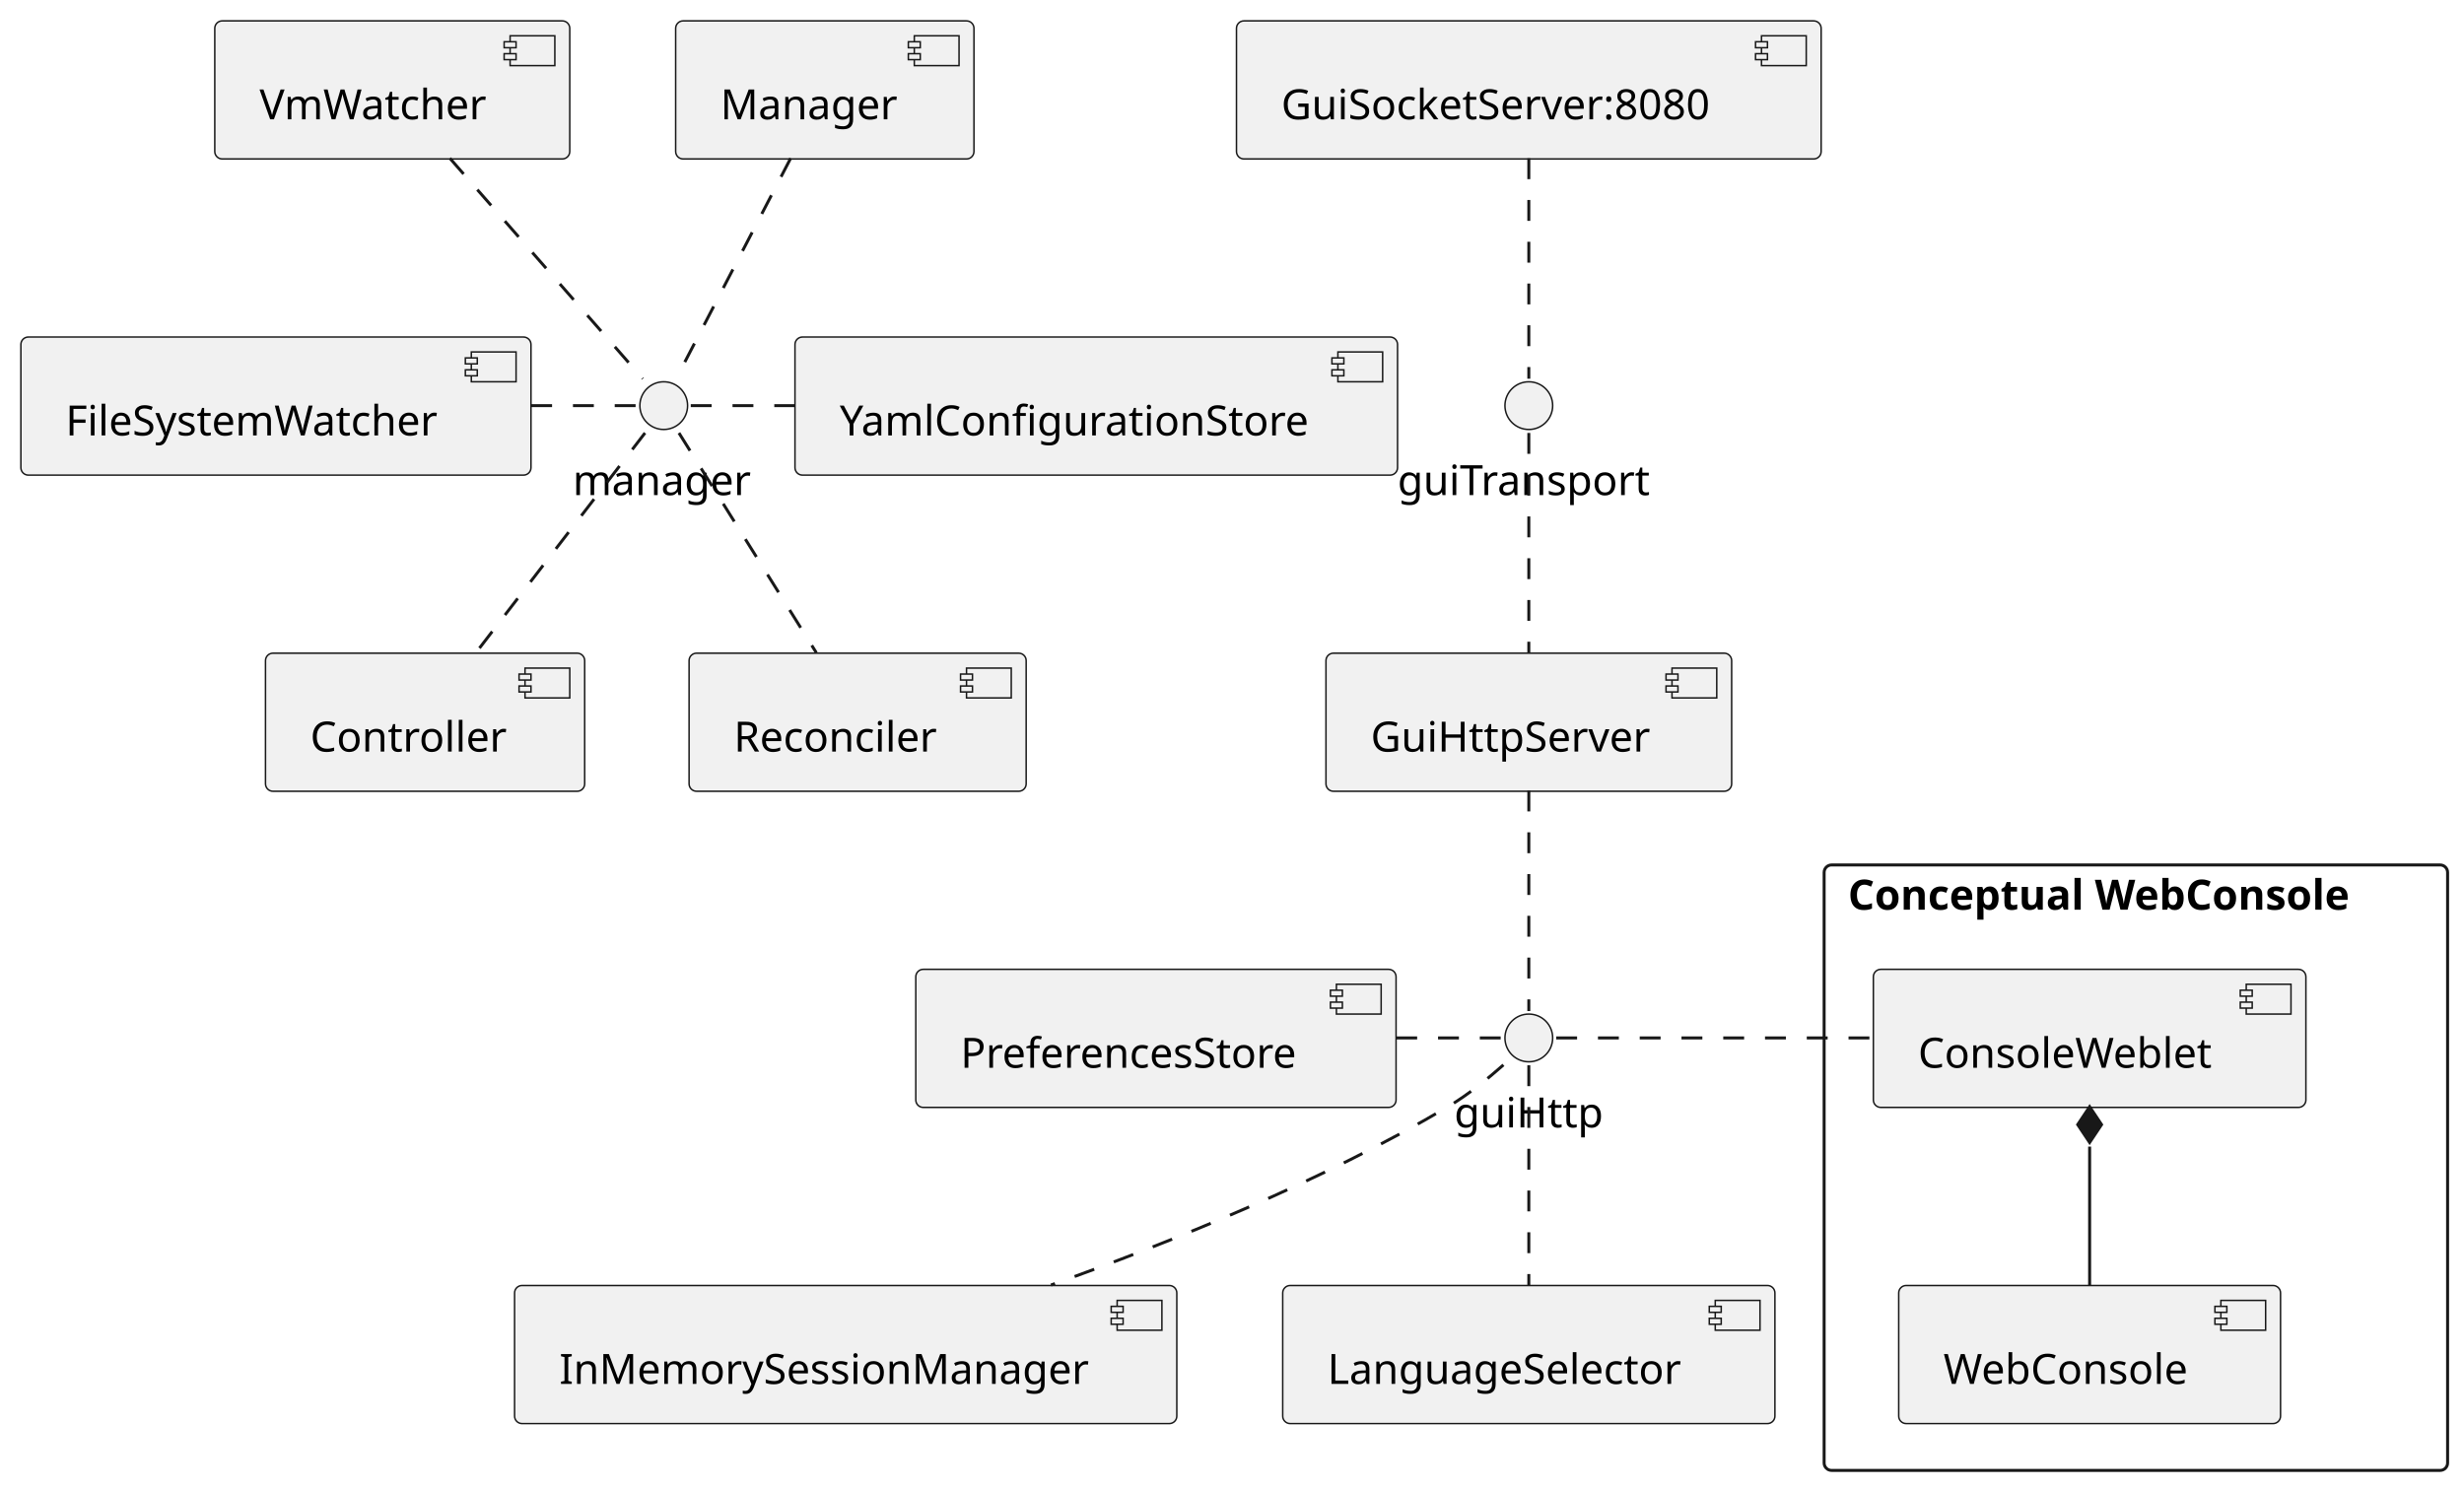
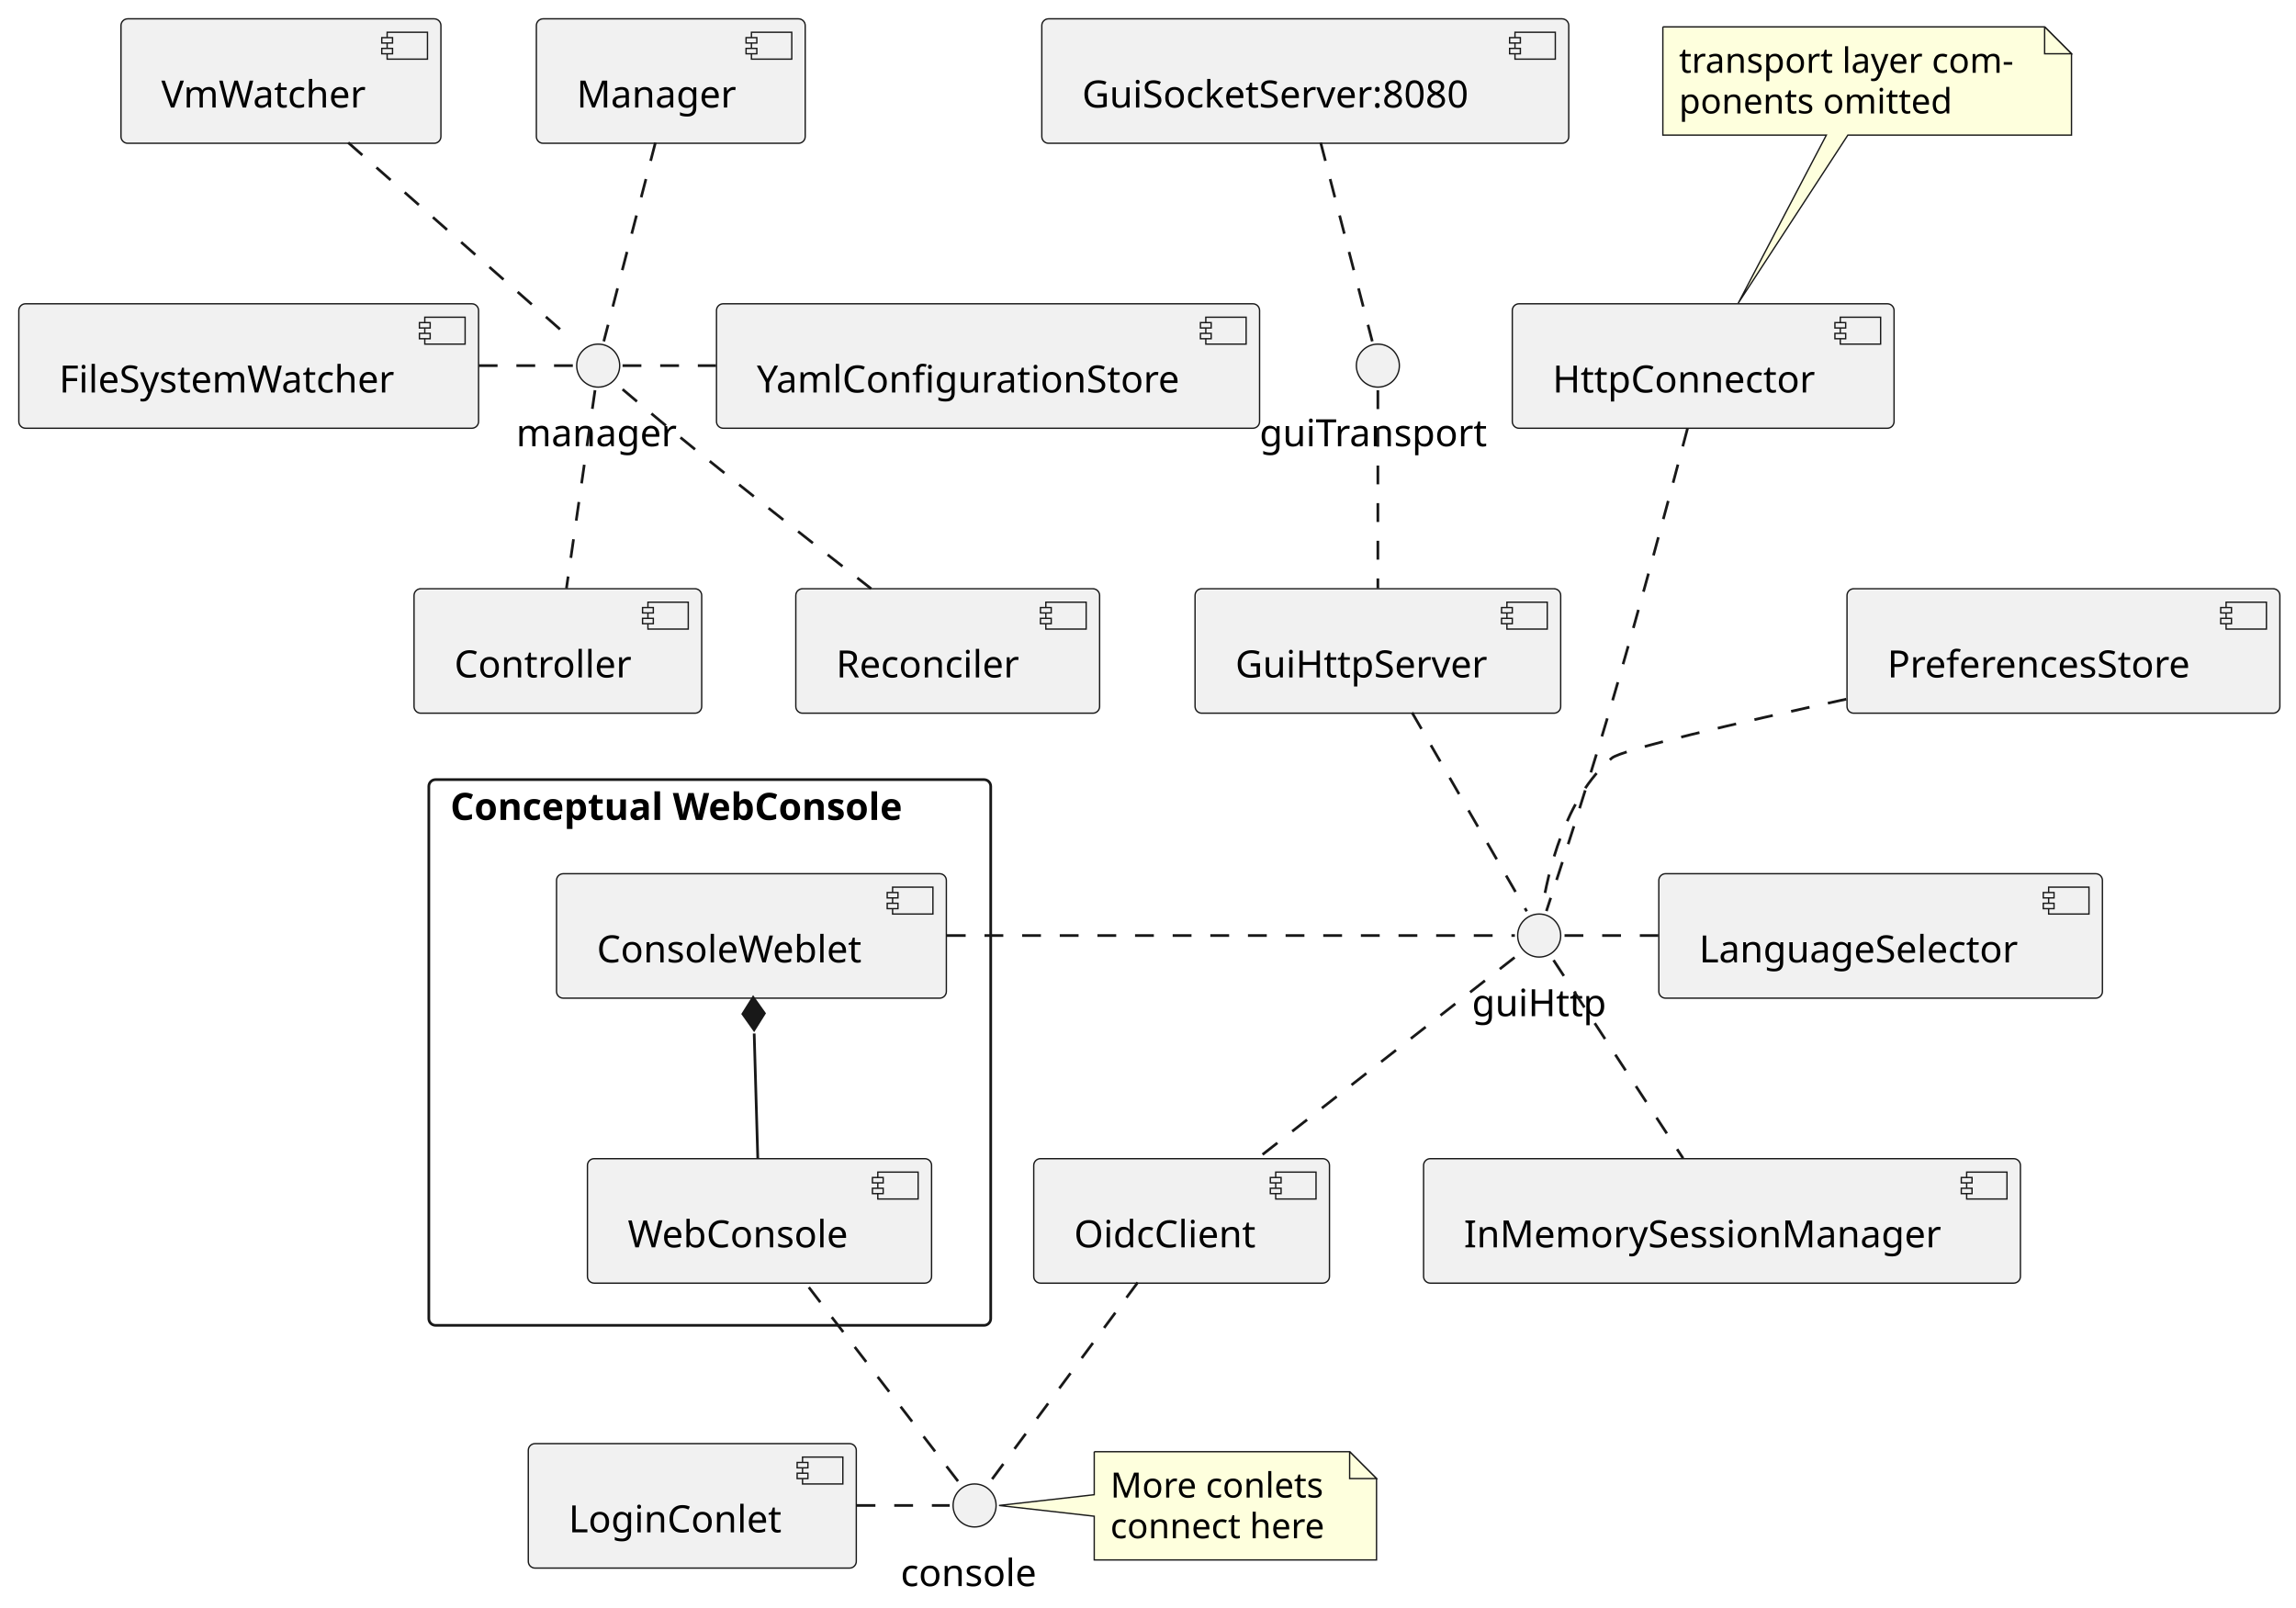
- <svg xmlns="http://www.w3.org/2000/svg" contentStyleType="text/css" height="499px" preserveAspectRatio="none" style="width:826px;height:499px;background:#FFFFFF;" version="1.1" viewBox="0 0 826 499" width="826px" zoomAndPan="magnify">
+ <svg xmlns="http://www.w3.org/2000/svg" contentStyleType="text/css" height="598px" preserveAspectRatio="none" style="width:854px;height:598px;background:#FFFFFF;" version="1.1" viewBox="0 0 854 598" width="854px" zoomAndPan="magnify">
  <defs />
  <g>
    <g id="cluster_Conceptual WebConsole">
-       <rect fill="none" height="203" rx="2.5" ry="2.5" style="stroke:#181818;stroke-width:1.0;" width="209" x="611.5" y="290" />
-       <text fill="#000000" font-family="sans-serif" font-size="14" font-weight="bold" lengthAdjust="spacing" textLength="193" x="619.5" y="304.995">Conceptual WebConsole</text>
+       <rect fill="none" height="203" rx="2.5" ry="2.5" style="stroke:#181818;stroke-width:1.0;" width="209" x="159.5" y="290" />
+       <text fill="#000000" font-family="sans-serif" font-size="14" font-weight="bold" lengthAdjust="spacing" textLength="193" x="167.5" y="304.995">Conceptual WebConsole</text>
    </g>
    <g id="elem_ConsoleWeblet">
-       <rect fill="#F1F1F1" height="46.297" rx="2.5" ry="2.5" style="stroke:#181818;stroke-width:0.5;" width="145" x="628" y="325" />
-       <rect fill="#F1F1F1" height="10" style="stroke:#181818;stroke-width:0.5;" width="15" x="753" y="330" />
-       <rect fill="#F1F1F1" height="2" style="stroke:#181818;stroke-width:0.5;" width="4" x="751" y="332" />
-       <rect fill="#F1F1F1" height="2" style="stroke:#181818;stroke-width:0.5;" width="4" x="751" y="336" />
-       <text fill="#000000" font-family="sans-serif" font-size="14" lengthAdjust="spacing" textLength="105" x="643" y="357.995">ConsoleWeblet</text>
+       <rect fill="#F1F1F1" height="46.297" rx="2.5" ry="2.5" style="stroke:#181818;stroke-width:0.5;" width="145" x="207" y="325" />
+       <rect fill="#F1F1F1" height="10" style="stroke:#181818;stroke-width:0.5;" width="15" x="332" y="330" />
+       <rect fill="#F1F1F1" height="2" style="stroke:#181818;stroke-width:0.5;" width="4" x="330" y="332" />
+       <rect fill="#F1F1F1" height="2" style="stroke:#181818;stroke-width:0.5;" width="4" x="330" y="336" />
+       <text fill="#000000" font-family="sans-serif" font-size="14" lengthAdjust="spacing" textLength="105" x="222" y="357.995">ConsoleWeblet</text>
    </g>
    <g id="elem_WebConsole">
-       <rect fill="#F1F1F1" height="46.297" rx="2.5" ry="2.5" style="stroke:#181818;stroke-width:0.5;" width="128" x="636.5" y="431" />
-       <rect fill="#F1F1F1" height="10" style="stroke:#181818;stroke-width:0.5;" width="15" x="744.5" y="436" />
-       <rect fill="#F1F1F1" height="2" style="stroke:#181818;stroke-width:0.5;" width="4" x="742.5" y="438" />
-       <rect fill="#F1F1F1" height="2" style="stroke:#181818;stroke-width:0.5;" width="4" x="742.5" y="442" />
-       <text fill="#000000" font-family="sans-serif" font-size="14" lengthAdjust="spacing" textLength="88" x="651.5" y="463.995">WebConsole</text>
+       <rect fill="#F1F1F1" height="46.297" rx="2.5" ry="2.5" style="stroke:#181818;stroke-width:0.5;" width="128" x="218.5" y="431" />
+       <rect fill="#F1F1F1" height="10" style="stroke:#181818;stroke-width:0.5;" width="15" x="326.5" y="436" />
+       <rect fill="#F1F1F1" height="2" style="stroke:#181818;stroke-width:0.5;" width="4" x="324.5" y="438" />
+       <rect fill="#F1F1F1" height="2" style="stroke:#181818;stroke-width:0.5;" width="4" x="324.5" y="442" />
+       <text fill="#000000" font-family="sans-serif" font-size="14" lengthAdjust="spacing" textLength="88" x="233.5" y="463.995">WebConsole</text>
    </g>
    <g id="elem_mgr">
      <ellipse cx="222.5" cy="136" fill="#F1F1F1" rx="8" ry="8" style="stroke:#181818;stroke-width:0.5;" />
      <text fill="#000000" font-family="sans-serif" font-size="14" lengthAdjust="spacing" textLength="61" x="192" y="165.995">manager</text>
    </g>
    <g id="elem_FileSystemWatcher">
      <rect fill="#F1F1F1" height="46.297" rx="2.5" ry="2.5" style="stroke:#181818;stroke-width:0.5;" width="171" x="7" y="113" />
      <rect fill="#F1F1F1" height="10" style="stroke:#181818;stroke-width:0.5;" width="15" x="158" y="118" />
      <rect fill="#F1F1F1" height="2" style="stroke:#181818;stroke-width:0.5;" width="4" x="156" y="120" />
      <rect fill="#F1F1F1" height="2" style="stroke:#181818;stroke-width:0.5;" width="4" x="156" y="124" />
      <text fill="#000000" font-family="sans-serif" font-size="14" lengthAdjust="spacing" textLength="131" x="22" y="145.995">FileSystemWatcher</text>
    </g>
    <g id="elem_YamlConfigurationStore">
      <rect fill="#F1F1F1" height="46.297" rx="2.5" ry="2.5" style="stroke:#181818;stroke-width:0.5;" width="202" x="266.5" y="113" />
      <rect fill="#F1F1F1" height="10" style="stroke:#181818;stroke-width:0.5;" width="15" x="448.5" y="118" />
      <rect fill="#F1F1F1" height="2" style="stroke:#181818;stroke-width:0.5;" width="4" x="446.5" y="120" />
      <rect fill="#F1F1F1" height="2" style="stroke:#181818;stroke-width:0.5;" width="4" x="446.5" y="124" />
      <text fill="#000000" font-family="sans-serif" font-size="14" lengthAdjust="spacing" textLength="162" x="281.5" y="145.995">YamlConfigurationStore</text>
    </g>
    <g id="elem_Controller">
-       <rect fill="#F1F1F1" height="46.297" rx="2.5" ry="2.5" style="stroke:#181818;stroke-width:0.5;" width="107" x="89" y="219" />
-       <rect fill="#F1F1F1" height="10" style="stroke:#181818;stroke-width:0.5;" width="15" x="176" y="224" />
-       <rect fill="#F1F1F1" height="2" style="stroke:#181818;stroke-width:0.5;" width="4" x="174" y="226" />
-       <rect fill="#F1F1F1" height="2" style="stroke:#181818;stroke-width:0.5;" width="4" x="174" y="230" />
-       <text fill="#000000" font-family="sans-serif" font-size="14" lengthAdjust="spacing" textLength="67" x="104" y="251.995">Controller</text>
+       <rect fill="#F1F1F1" height="46.297" rx="2.5" ry="2.5" style="stroke:#181818;stroke-width:0.5;" width="107" x="154" y="219" />
+       <rect fill="#F1F1F1" height="10" style="stroke:#181818;stroke-width:0.5;" width="15" x="241" y="224" />
+       <rect fill="#F1F1F1" height="2" style="stroke:#181818;stroke-width:0.5;" width="4" x="239" y="226" />
+       <rect fill="#F1F1F1" height="2" style="stroke:#181818;stroke-width:0.5;" width="4" x="239" y="230" />
+       <text fill="#000000" font-family="sans-serif" font-size="14" lengthAdjust="spacing" textLength="67" x="169" y="251.995">Controller</text>
    </g>
    <g id="elem_Manager">
-       <rect fill="#F1F1F1" height="46.297" rx="2.5" ry="2.5" style="stroke:#181818;stroke-width:0.5;" width="100" x="226.5" y="7" />
-       <rect fill="#F1F1F1" height="10" style="stroke:#181818;stroke-width:0.5;" width="15" x="306.5" y="12" />
-       <rect fill="#F1F1F1" height="2" style="stroke:#181818;stroke-width:0.5;" width="4" x="304.5" y="14" />
-       <rect fill="#F1F1F1" height="2" style="stroke:#181818;stroke-width:0.5;" width="4" x="304.5" y="18" />
-       <text fill="#000000" font-family="sans-serif" font-size="14" lengthAdjust="spacing" textLength="60" x="241.5" y="39.995">Manager</text>
+       <rect fill="#F1F1F1" height="46.297" rx="2.5" ry="2.5" style="stroke:#181818;stroke-width:0.5;" width="100" x="199.5" y="7" />
+       <rect fill="#F1F1F1" height="10" style="stroke:#181818;stroke-width:0.5;" width="15" x="279.5" y="12" />
+       <rect fill="#F1F1F1" height="2" style="stroke:#181818;stroke-width:0.5;" width="4" x="277.5" y="14" />
+       <rect fill="#F1F1F1" height="2" style="stroke:#181818;stroke-width:0.5;" width="4" x="277.5" y="18" />
+       <text fill="#000000" font-family="sans-serif" font-size="14" lengthAdjust="spacing" textLength="60" x="214.5" y="39.995">Manager</text>
    </g>
    <g id="elem_VmWatcher">
-       <rect fill="#F1F1F1" height="46.297" rx="2.5" ry="2.5" style="stroke:#181818;stroke-width:0.5;" width="119" x="72" y="7" />
-       <rect fill="#F1F1F1" height="10" style="stroke:#181818;stroke-width:0.5;" width="15" x="171" y="12" />
-       <rect fill="#F1F1F1" height="2" style="stroke:#181818;stroke-width:0.5;" width="4" x="169" y="14" />
-       <rect fill="#F1F1F1" height="2" style="stroke:#181818;stroke-width:0.5;" width="4" x="169" y="18" />
-       <text fill="#000000" font-family="sans-serif" font-size="14" lengthAdjust="spacing" textLength="79" x="87" y="39.995">VmWatcher</text>
+       <rect fill="#F1F1F1" height="46.297" rx="2.5" ry="2.5" style="stroke:#181818;stroke-width:0.5;" width="119" x="45" y="7" />
+       <rect fill="#F1F1F1" height="10" style="stroke:#181818;stroke-width:0.5;" width="15" x="144" y="12" />
+       <rect fill="#F1F1F1" height="2" style="stroke:#181818;stroke-width:0.5;" width="4" x="142" y="14" />
+       <rect fill="#F1F1F1" height="2" style="stroke:#181818;stroke-width:0.5;" width="4" x="142" y="18" />
+       <text fill="#000000" font-family="sans-serif" font-size="14" lengthAdjust="spacing" textLength="79" x="60" y="39.995">VmWatcher</text>
    </g>
    <g id="elem_Reconciler">
-       <rect fill="#F1F1F1" height="46.297" rx="2.5" ry="2.5" style="stroke:#181818;stroke-width:0.5;" width="113" x="231" y="219" />
-       <rect fill="#F1F1F1" height="10" style="stroke:#181818;stroke-width:0.5;" width="15" x="324" y="224" />
-       <rect fill="#F1F1F1" height="2" style="stroke:#181818;stroke-width:0.5;" width="4" x="322" y="226" />
-       <rect fill="#F1F1F1" height="2" style="stroke:#181818;stroke-width:0.5;" width="4" x="322" y="230" />
-       <text fill="#000000" font-family="sans-serif" font-size="14" lengthAdjust="spacing" textLength="73" x="246" y="251.995">Reconciler</text>
+       <rect fill="#F1F1F1" height="46.297" rx="2.5" ry="2.5" style="stroke:#181818;stroke-width:0.5;" width="113" x="296" y="219" />
+       <rect fill="#F1F1F1" height="10" style="stroke:#181818;stroke-width:0.5;" width="15" x="389" y="224" />
+       <rect fill="#F1F1F1" height="2" style="stroke:#181818;stroke-width:0.5;" width="4" x="387" y="226" />
+       <rect fill="#F1F1F1" height="2" style="stroke:#181818;stroke-width:0.5;" width="4" x="387" y="230" />
+       <text fill="#000000" font-family="sans-serif" font-size="14" lengthAdjust="spacing" textLength="73" x="311" y="251.995">Reconciler</text>
    </g>
    <g id="elem_hT">
      <ellipse cx="512.5" cy="136" fill="#F1F1F1" rx="8" ry="8" style="stroke:#181818;stroke-width:0.5;" />
      <text fill="#000000" font-family="sans-serif" font-size="14" lengthAdjust="spacing" textLength="88" x="468.5" y="165.995">guiTransport</text>
    </g>
    <g id="elem_GuiSocketServer:8080">
-       <rect fill="#F1F1F1" height="46.297" rx="2.5" ry="2.5" style="stroke:#181818;stroke-width:0.5;" width="196" x="414.5" y="7" />
-       <rect fill="#F1F1F1" height="10" style="stroke:#181818;stroke-width:0.5;" width="15" x="590.5" y="12" />
-       <rect fill="#F1F1F1" height="2" style="stroke:#181818;stroke-width:0.5;" width="4" x="588.5" y="14" />
-       <rect fill="#F1F1F1" height="2" style="stroke:#181818;stroke-width:0.5;" width="4" x="588.5" y="18" />
-       <text fill="#000000" font-family="sans-serif" font-size="14" lengthAdjust="spacing" textLength="156" x="429.5" y="39.995">GuiSocketServer:8080</text>
+       <rect fill="#F1F1F1" height="46.297" rx="2.5" ry="2.5" style="stroke:#181818;stroke-width:0.5;" width="196" x="387.5" y="7" />
+       <rect fill="#F1F1F1" height="10" style="stroke:#181818;stroke-width:0.5;" width="15" x="563.5" y="12" />
+       <rect fill="#F1F1F1" height="2" style="stroke:#181818;stroke-width:0.5;" width="4" x="561.5" y="14" />
+       <rect fill="#F1F1F1" height="2" style="stroke:#181818;stroke-width:0.5;" width="4" x="561.5" y="18" />
+       <text fill="#000000" font-family="sans-serif" font-size="14" lengthAdjust="spacing" textLength="156" x="402.5" y="39.995">GuiSocketServer:8080</text>
    </g>
    <g id="elem_GuiHttpServer">
      <rect fill="#F1F1F1" height="46.297" rx="2.5" ry="2.5" style="stroke:#181818;stroke-width:0.5;" width="136" x="444.5" y="219" />
      <rect fill="#F1F1F1" height="10" style="stroke:#181818;stroke-width:0.5;" width="15" x="560.5" y="224" />
      <rect fill="#F1F1F1" height="2" style="stroke:#181818;stroke-width:0.5;" width="4" x="558.5" y="226" />
      <rect fill="#F1F1F1" height="2" style="stroke:#181818;stroke-width:0.5;" width="4" x="558.5" y="230" />
      <text fill="#000000" font-family="sans-serif" font-size="14" lengthAdjust="spacing" textLength="96" x="459.5" y="251.995">GuiHttpServer</text>
    </g>
+     <g id="elem_HttpConnector">
+       <rect fill="#F1F1F1" height="46.297" rx="2.5" ry="2.5" style="stroke:#181818;stroke-width:0.5;" width="142" x="562.5" y="113" />
+       <rect fill="#F1F1F1" height="10" style="stroke:#181818;stroke-width:0.5;" width="15" x="684.5" y="118" />
+       <rect fill="#F1F1F1" height="2" style="stroke:#181818;stroke-width:0.5;" width="4" x="682.5" y="120" />
+       <rect fill="#F1F1F1" height="2" style="stroke:#181818;stroke-width:0.5;" width="4" x="682.5" y="124" />
+       <text fill="#000000" font-family="sans-serif" font-size="14" lengthAdjust="spacing" textLength="102" x="577.5" y="145.995">HttpConnector</text>
+     </g>
    <g id="elem_http">
-       <ellipse cx="512.5" cy="348" fill="#F1F1F1" rx="8" ry="8" style="stroke:#181818;stroke-width:0.5;" />
-       <text fill="#000000" font-family="sans-serif" font-size="14" lengthAdjust="spacing" textLength="50" x="487.5" y="377.995">guiHttp</text>
+       <ellipse cx="572.5" cy="348" fill="#F1F1F1" rx="8" ry="8" style="stroke:#181818;stroke-width:0.5;" />
+       <text fill="#000000" font-family="sans-serif" font-size="14" lengthAdjust="spacing" textLength="50" x="547.5" y="377.995">guiHttp</text>
+     </g>
+     <g id="elem_GMN32">
+       <path d="M618.5,10 L618.5,50.266 A0,0 0 0 0 618.5,50.266 L679.31,50.266 L646.52,112.8 L687.31,50.266 L770.5,50.266 A0,0 0 0 0 770.5,50.266 L770.5,20 L760.5,10 L618.5,10 A0,0 0 0 0 618.5,10 " fill="#FEFFDD" style="stroke:#181818;stroke-width:0.5;" />
+       <path d="M760.5,10 L760.5,20 L770.5,20 L760.5,10 " fill="#FEFFDD" style="stroke:#181818;stroke-width:0.5;" />
+       <text fill="#000000" font-family="sans-serif" font-size="13" lengthAdjust="spacing" textLength="131" x="624.5" y="27.067">transport layer com-</text>
+       <text fill="#000000" font-family="sans-serif" font-size="13" lengthAdjust="spacing" textLength="106" x="624.5" y="42.2">ponents omitted</text>
    </g>
    <g id="elem_PreferencesStore">
-       <rect fill="#F1F1F1" height="46.297" rx="2.5" ry="2.5" style="stroke:#181818;stroke-width:0.5;" width="161" x="307" y="325" />
-       <rect fill="#F1F1F1" height="10" style="stroke:#181818;stroke-width:0.5;" width="15" x="448" y="330" />
-       <rect fill="#F1F1F1" height="2" style="stroke:#181818;stroke-width:0.5;" width="4" x="446" y="332" />
-       <rect fill="#F1F1F1" height="2" style="stroke:#181818;stroke-width:0.5;" width="4" x="446" y="336" />
-       <text fill="#000000" font-family="sans-serif" font-size="14" lengthAdjust="spacing" textLength="121" x="322" y="357.995">PreferencesStore</text>
+       <rect fill="#F1F1F1" height="46.297" rx="2.5" ry="2.5" style="stroke:#181818;stroke-width:0.5;" width="161" x="687" y="219" />
+       <rect fill="#F1F1F1" height="10" style="stroke:#181818;stroke-width:0.5;" width="15" x="828" y="224" />
+       <rect fill="#F1F1F1" height="2" style="stroke:#181818;stroke-width:0.5;" width="4" x="826" y="226" />
+       <rect fill="#F1F1F1" height="2" style="stroke:#181818;stroke-width:0.5;" width="4" x="826" y="230" />
+       <text fill="#000000" font-family="sans-serif" font-size="14" lengthAdjust="spacing" textLength="121" x="702" y="251.995">PreferencesStore</text>
+     </g>
+     <g id="elem_OidcClient">
+       <rect fill="#F1F1F1" height="46.297" rx="2.5" ry="2.5" style="stroke:#181818;stroke-width:0.5;" width="110" x="384.5" y="431" />
+       <rect fill="#F1F1F1" height="10" style="stroke:#181818;stroke-width:0.5;" width="15" x="474.5" y="436" />
+       <rect fill="#F1F1F1" height="2" style="stroke:#181818;stroke-width:0.5;" width="4" x="472.5" y="438" />
+       <rect fill="#F1F1F1" height="2" style="stroke:#181818;stroke-width:0.5;" width="4" x="472.5" y="442" />
+       <text fill="#000000" font-family="sans-serif" font-size="14" lengthAdjust="spacing" textLength="70" x="399.5" y="463.995">OidcClient</text>
+     </g>
+     <g id="elem_LanguageSelector">
+       <rect fill="#F1F1F1" height="46.297" rx="2.5" ry="2.5" style="stroke:#181818;stroke-width:0.5;" width="165" x="617" y="325" />
+       <rect fill="#F1F1F1" height="10" style="stroke:#181818;stroke-width:0.5;" width="15" x="762" y="330" />
+       <rect fill="#F1F1F1" height="2" style="stroke:#181818;stroke-width:0.5;" width="4" x="760" y="332" />
+       <rect fill="#F1F1F1" height="2" style="stroke:#181818;stroke-width:0.5;" width="4" x="760" y="336" />
+       <text fill="#000000" font-family="sans-serif" font-size="14" lengthAdjust="spacing" textLength="125" x="632" y="357.995">LanguageSelector</text>
    </g>
    <g id="elem_InMemorySessionManager">
-       <rect fill="#F1F1F1" height="46.297" rx="2.5" ry="2.5" style="stroke:#181818;stroke-width:0.5;" width="222" x="172.5" y="431" />
-       <rect fill="#F1F1F1" height="10" style="stroke:#181818;stroke-width:0.5;" width="15" x="374.5" y="436" />
-       <rect fill="#F1F1F1" height="2" style="stroke:#181818;stroke-width:0.5;" width="4" x="372.5" y="438" />
-       <rect fill="#F1F1F1" height="2" style="stroke:#181818;stroke-width:0.5;" width="4" x="372.5" y="442" />
-       <text fill="#000000" font-family="sans-serif" font-size="14" lengthAdjust="spacing" textLength="182" x="187.5" y="463.995">InMemorySessionManager</text>
-     </g>
-     <g id="elem_LanguageSelector">
-       <rect fill="#F1F1F1" height="46.297" rx="2.5" ry="2.5" style="stroke:#181818;stroke-width:0.5;" width="165" x="430" y="431" />
-       <rect fill="#F1F1F1" height="10" style="stroke:#181818;stroke-width:0.5;" width="15" x="575" y="436" />
-       <rect fill="#F1F1F1" height="2" style="stroke:#181818;stroke-width:0.5;" width="4" x="573" y="438" />
-       <rect fill="#F1F1F1" height="2" style="stroke:#181818;stroke-width:0.5;" width="4" x="573" y="442" />
-       <text fill="#000000" font-family="sans-serif" font-size="14" lengthAdjust="spacing" textLength="125" x="445" y="463.995">LanguageSelector</text>
+       <rect fill="#F1F1F1" height="46.297" rx="2.5" ry="2.5" style="stroke:#181818;stroke-width:0.5;" width="222" x="529.5" y="431" />
+       <rect fill="#F1F1F1" height="10" style="stroke:#181818;stroke-width:0.5;" width="15" x="731.5" y="436" />
+       <rect fill="#F1F1F1" height="2" style="stroke:#181818;stroke-width:0.5;" width="4" x="729.5" y="438" />
+       <rect fill="#F1F1F1" height="2" style="stroke:#181818;stroke-width:0.5;" width="4" x="729.5" y="442" />
+       <text fill="#000000" font-family="sans-serif" font-size="14" lengthAdjust="spacing" textLength="182" x="544.5" y="463.995">InMemorySessionManager</text>
+     </g>
+     <g id="elem_console">
+       <ellipse cx="362.5" cy="560" fill="#F1F1F1" rx="8" ry="8" style="stroke:#181818;stroke-width:0.5;" />
+       <text fill="#000000" font-family="sans-serif" font-size="14" lengthAdjust="spacing" textLength="55" x="335" y="589.995">console</text>
+     </g>
+     <g id="elem_LoginConlet">
+       <rect fill="#F1F1F1" height="46.297" rx="2.5" ry="2.5" style="stroke:#181818;stroke-width:0.5;" width="122" x="196.5" y="537" />
+       <rect fill="#F1F1F1" height="10" style="stroke:#181818;stroke-width:0.5;" width="15" x="298.5" y="542" />
+       <rect fill="#F1F1F1" height="2" style="stroke:#181818;stroke-width:0.5;" width="4" x="296.5" y="544" />
+       <rect fill="#F1F1F1" height="2" style="stroke:#181818;stroke-width:0.5;" width="4" x="296.5" y="548" />
+       <text fill="#000000" font-family="sans-serif" font-size="14" lengthAdjust="spacing" textLength="82" x="211.5" y="569.995">LoginConlet</text>
+     </g>
+     <g id="elem_GMN57">
+       <path d="M407,540 L407,556 L371.59,560 L407,564 L407,580.266 A0,0 0 0 0 407,580.266 L512,580.266 A0,0 0 0 0 512,580.266 L512,550 L502,540 L407,540 A0,0 0 0 0 407,540 " fill="#FEFFDD" style="stroke:#181818;stroke-width:0.5;" />
+       <path d="M502,540 L502,550 L512,550 L502,540 " fill="#FEFFDD" style="stroke:#181818;stroke-width:0.5;" />
+       <text fill="#000000" font-family="sans-serif" font-size="13" lengthAdjust="spacing" textLength="82" x="413" y="557.067">More conlets</text>
+       <text fill="#000000" font-family="sans-serif" font-size="13" lengthAdjust="spacing" textLength="84" x="413" y="572.2">connect here</text>
    </g>
    <g id="link_FileSystemWatcher_mgr">
      <path d="M178.07,136 C189.87,136 201.67,136 213.47,136 " fill="none" id="FileSystemWatcher-mgr" style="stroke:#181818;stroke-width:1.0;stroke-dasharray:7.0,7.0;" />
    </g>
    <g id="link_mgr_YamlConfigurationStore">
      <path d="M231.56,136 C243.16,136 254.75,136 266.34,136 " fill="none" id="mgr-YamlConfigurationStore" style="stroke:#181818;stroke-width:1.0;stroke-dasharray:7.0,7.0;" />
    </g>
    <g id="link_mgr_Controller">
-       <path d="M216.22,145.16 C204.14,160.87 177.28,195.78 159.54,218.85 " fill="none" id="mgr-Controller" style="stroke:#181818;stroke-width:1.0;stroke-dasharray:7.0,7.0;" />
+       <path d="M221.32,145.16 C219.06,160.87 214.02,195.78 210.69,218.85 " fill="none" id="mgr-Controller" style="stroke:#181818;stroke-width:1.0;stroke-dasharray:7.0,7.0;" />
    </g>
    <g id="link_Manager_mgr">
-       <path d="M265.05,53.06 C253.04,76.19 234.8,111.32 226.66,126.98 " fill="none" id="Manager-mgr" style="stroke:#181818;stroke-width:1.0;stroke-dasharray:7.0,7.0;" />
+       <path d="M243.77,53.06 C237.77,76.19 228.65,111.32 224.58,126.98 " fill="none" id="Manager-mgr" style="stroke:#181818;stroke-width:1.0;stroke-dasharray:7.0,7.0;" />
    </g>
    <g id="link_VmWatcher_mgr">
-       <path d="M150.8,53.06 C171.04,76.19 201.78,111.32 215.48,126.98 " fill="none" id="VmWatcher-mgr" style="stroke:#181818;stroke-width:1.0;stroke-dasharray:7.0,7.0;" />
+       <path d="M129.52,53.06 C155.77,76.19 195.63,111.32 213.4,126.98 " fill="none" id="VmWatcher-mgr" style="stroke:#181818;stroke-width:1.0;stroke-dasharray:7.0,7.0;" />
    </g>
    <g id="link_mgr_Reconciler">
-       <path d="M227.6,145.16 C237.42,160.87 259.24,195.78 273.66,218.85 " fill="none" id="mgr-Reconciler" style="stroke:#181818;stroke-width:1.0;stroke-dasharray:7.0,7.0;" />
+       <path d="M231.58,144.82 C236.54,149.05 242.82,154.36 248.5,159 C273.79,179.66 303.02,202.63 324.04,218.99 " fill="none" id="mgr-Reconciler" style="stroke:#181818;stroke-width:1.0;stroke-dasharray:7.0,7.0;" />
    </g>
    <g id="link_GuiSocketServer:8080_hT">
-       <path d="M512.5,53.06 C512.5,76.19 512.5,111.32 512.5,126.98 " fill="none" id="GuiSocketServer:8080-hT" style="stroke:#181818;stroke-width:1.0;stroke-dasharray:7.0,7.0;" />
+       <path d="M491.23,53.06 C497.23,76.19 506.35,111.32 510.42,126.98 " fill="none" id="GuiSocketServer:8080-hT" style="stroke:#181818;stroke-width:1.0;stroke-dasharray:7.0,7.0;" />
    </g>
    <g id="link_hT_GuiHttpServer">
      <path d="M512.5,145.16 C512.5,160.87 512.5,195.78 512.5,218.85 " fill="none" id="hT-GuiHttpServer" style="stroke:#181818;stroke-width:1.0;stroke-dasharray:7.0,7.0;" />
    </g>
    <g id="link_GuiHttpServer_http">
-       <path d="M512.5,265.06 C512.5,288.19 512.5,323.32 512.5,338.98 " fill="none" id="GuiHttpServer-http" style="stroke:#181818;stroke-width:1.0;stroke-dasharray:7.0,7.0;" />
+       <path d="M525.22,265.06 C538.57,288.19 558.84,323.32 567.87,338.98 " fill="none" id="GuiHttpServer-http" style="stroke:#181818;stroke-width:1.0;stroke-dasharray:7.0,7.0;" />
+     </g>
+     <g id="link_HttpConnector_http">
+       <path d="M627.7,159.28 C620.97,184.87 609.39,228.1 598.5,265 C590.47,292.22 580.04,324.2 575.19,338.89 " fill="none" id="HttpConnector-http" style="stroke:#181818;stroke-width:1.0;stroke-dasharray:7.0,7.0;" />
    </g>
    <g id="link_PreferencesStore_http">
-       <path d="M468.07,348 C479.87,348 491.67,348 503.47,348 " fill="none" id="PreferencesStore-http" style="stroke:#181818;stroke-width:1.0;stroke-dasharray:7.0,7.0;" />
+       <path d="M686.72,260.07 C645.48,269.08 603.17,278.89 599.5,282 C581.97,296.85 575.62,324.94 573.49,338.82 " fill="none" id="PreferencesStore-http" style="stroke:#181818;stroke-width:1.0;stroke-dasharray:7.0,7.0;" />
+     </g>
+     <g id="link_http_OidcClient">
+       <path d="M563.36,356.15 C543.93,371.34 497.86,407.37 467.71,430.94 " fill="none" id="http-OidcClient" style="stroke:#181818;stroke-width:1.0;stroke-dasharray:7.0,7.0;" />
+     </g>
+     <g id="link_http_LanguageSelector">
+       <path d="M581.93,348 C593.56,348 605.2,348 616.83,348 " fill="none" id="http-LanguageSelector" style="stroke:#181818;stroke-width:1.0;stroke-dasharray:7.0,7.0;" />
    </g>
    <g id="link_http_InMemorySessionManager">
-       <path d="M503.99,357.04 C498.91,361.56 492.16,367.06 485.5,371 C443.49,395.88 392.53,416.51 352.3,430.85 " fill="none" id="http-InMemorySessionManager" style="stroke:#181818;stroke-width:1.0;stroke-dasharray:7.0,7.0;" />
-     </g>
-     <g id="link_http_LanguageSelector">
-       <path d="M512.5,357.16 C512.5,372.87 512.5,407.78 512.5,430.85 " fill="none" id="http-LanguageSelector" style="stroke:#181818;stroke-width:1.0;stroke-dasharray:7.0,7.0;" />
-     </g>
-     <g id="link_http_ConsoleWeblet">
-       <path d="M521.68,348 C557.07,348 592.46,348 627.85,348 " fill="none" id="http-ConsoleWeblet" style="stroke:#181818;stroke-width:1.0;stroke-dasharray:7.0,7.0;" />
+       <path d="M577.84,357.16 C588.11,372.87 610.93,407.78 626.02,430.85 " fill="none" id="http-InMemorySessionManager" style="stroke:#181818;stroke-width:1.0;stroke-dasharray:7.0,7.0;" />
+     </g>
+     <g id="link_ConsoleWeblet_http">
+       <path d="M352.18,348 C422.61,348 493.03,348 563.46,348 " fill="none" id="ConsoleWeblet-http" style="stroke:#181818;stroke-width:1.0;stroke-dasharray:7.0,7.0;" />
    </g>
    <g id="link_ConsoleWeblet_WebConsole">
-       <path d="M700.5,384.44 C700.5,399.87 700.5,417.47 700.5,430.98 " fill="none" id="ConsoleWeblet-backto-WebConsole" style="stroke:#181818;stroke-width:1.0;" />
-       <polygon fill="#181818" points="700.5,371.06,696.5,377.06,700.5,383.06,704.5,377.06,700.5,371.06" style="stroke:#181818;stroke-width:1.0;" />
+       <path d="M280.52,384.44 C280.97,399.87 281.48,417.47 281.86,430.98 " fill="none" id="ConsoleWeblet-backto-WebConsole" style="stroke:#181818;stroke-width:1.0;" />
+       <polygon fill="#181818" points="280.14,371.06,276.313,377.172,280.483,383.055,284.31,376.943,280.14,371.06" style="stroke:#181818;stroke-width:1.0;" />
+     </g>
+     <g id="link_console_WebConsole">
+       <path d="M356.33,550.98 C344.29,535.32 317.26,500.19 299.47,477.06 " fill="none" id="console-WebConsole" style="stroke:#181818;stroke-width:1.0;stroke-dasharray:7.0,7.0;" />
+     </g>
+     <g id="link_OidcClient_console">
+       <path d="M423.17,477.06 C406.04,500.19 380.03,535.32 368.44,550.98 " fill="none" id="OidcClient-console" style="stroke:#181818;stroke-width:1.0;stroke-dasharray:7.0,7.0;" />
+     </g>
+     <g id="link_LoginConlet_console">
+       <path d="M318.61,560 C330.16,560 341.7,560 353.24,560 " fill="none" id="LoginConlet-console" style="stroke:#181818;stroke-width:1.0;stroke-dasharray:7.0,7.0;" />
    </g>
  </g>
</svg>
